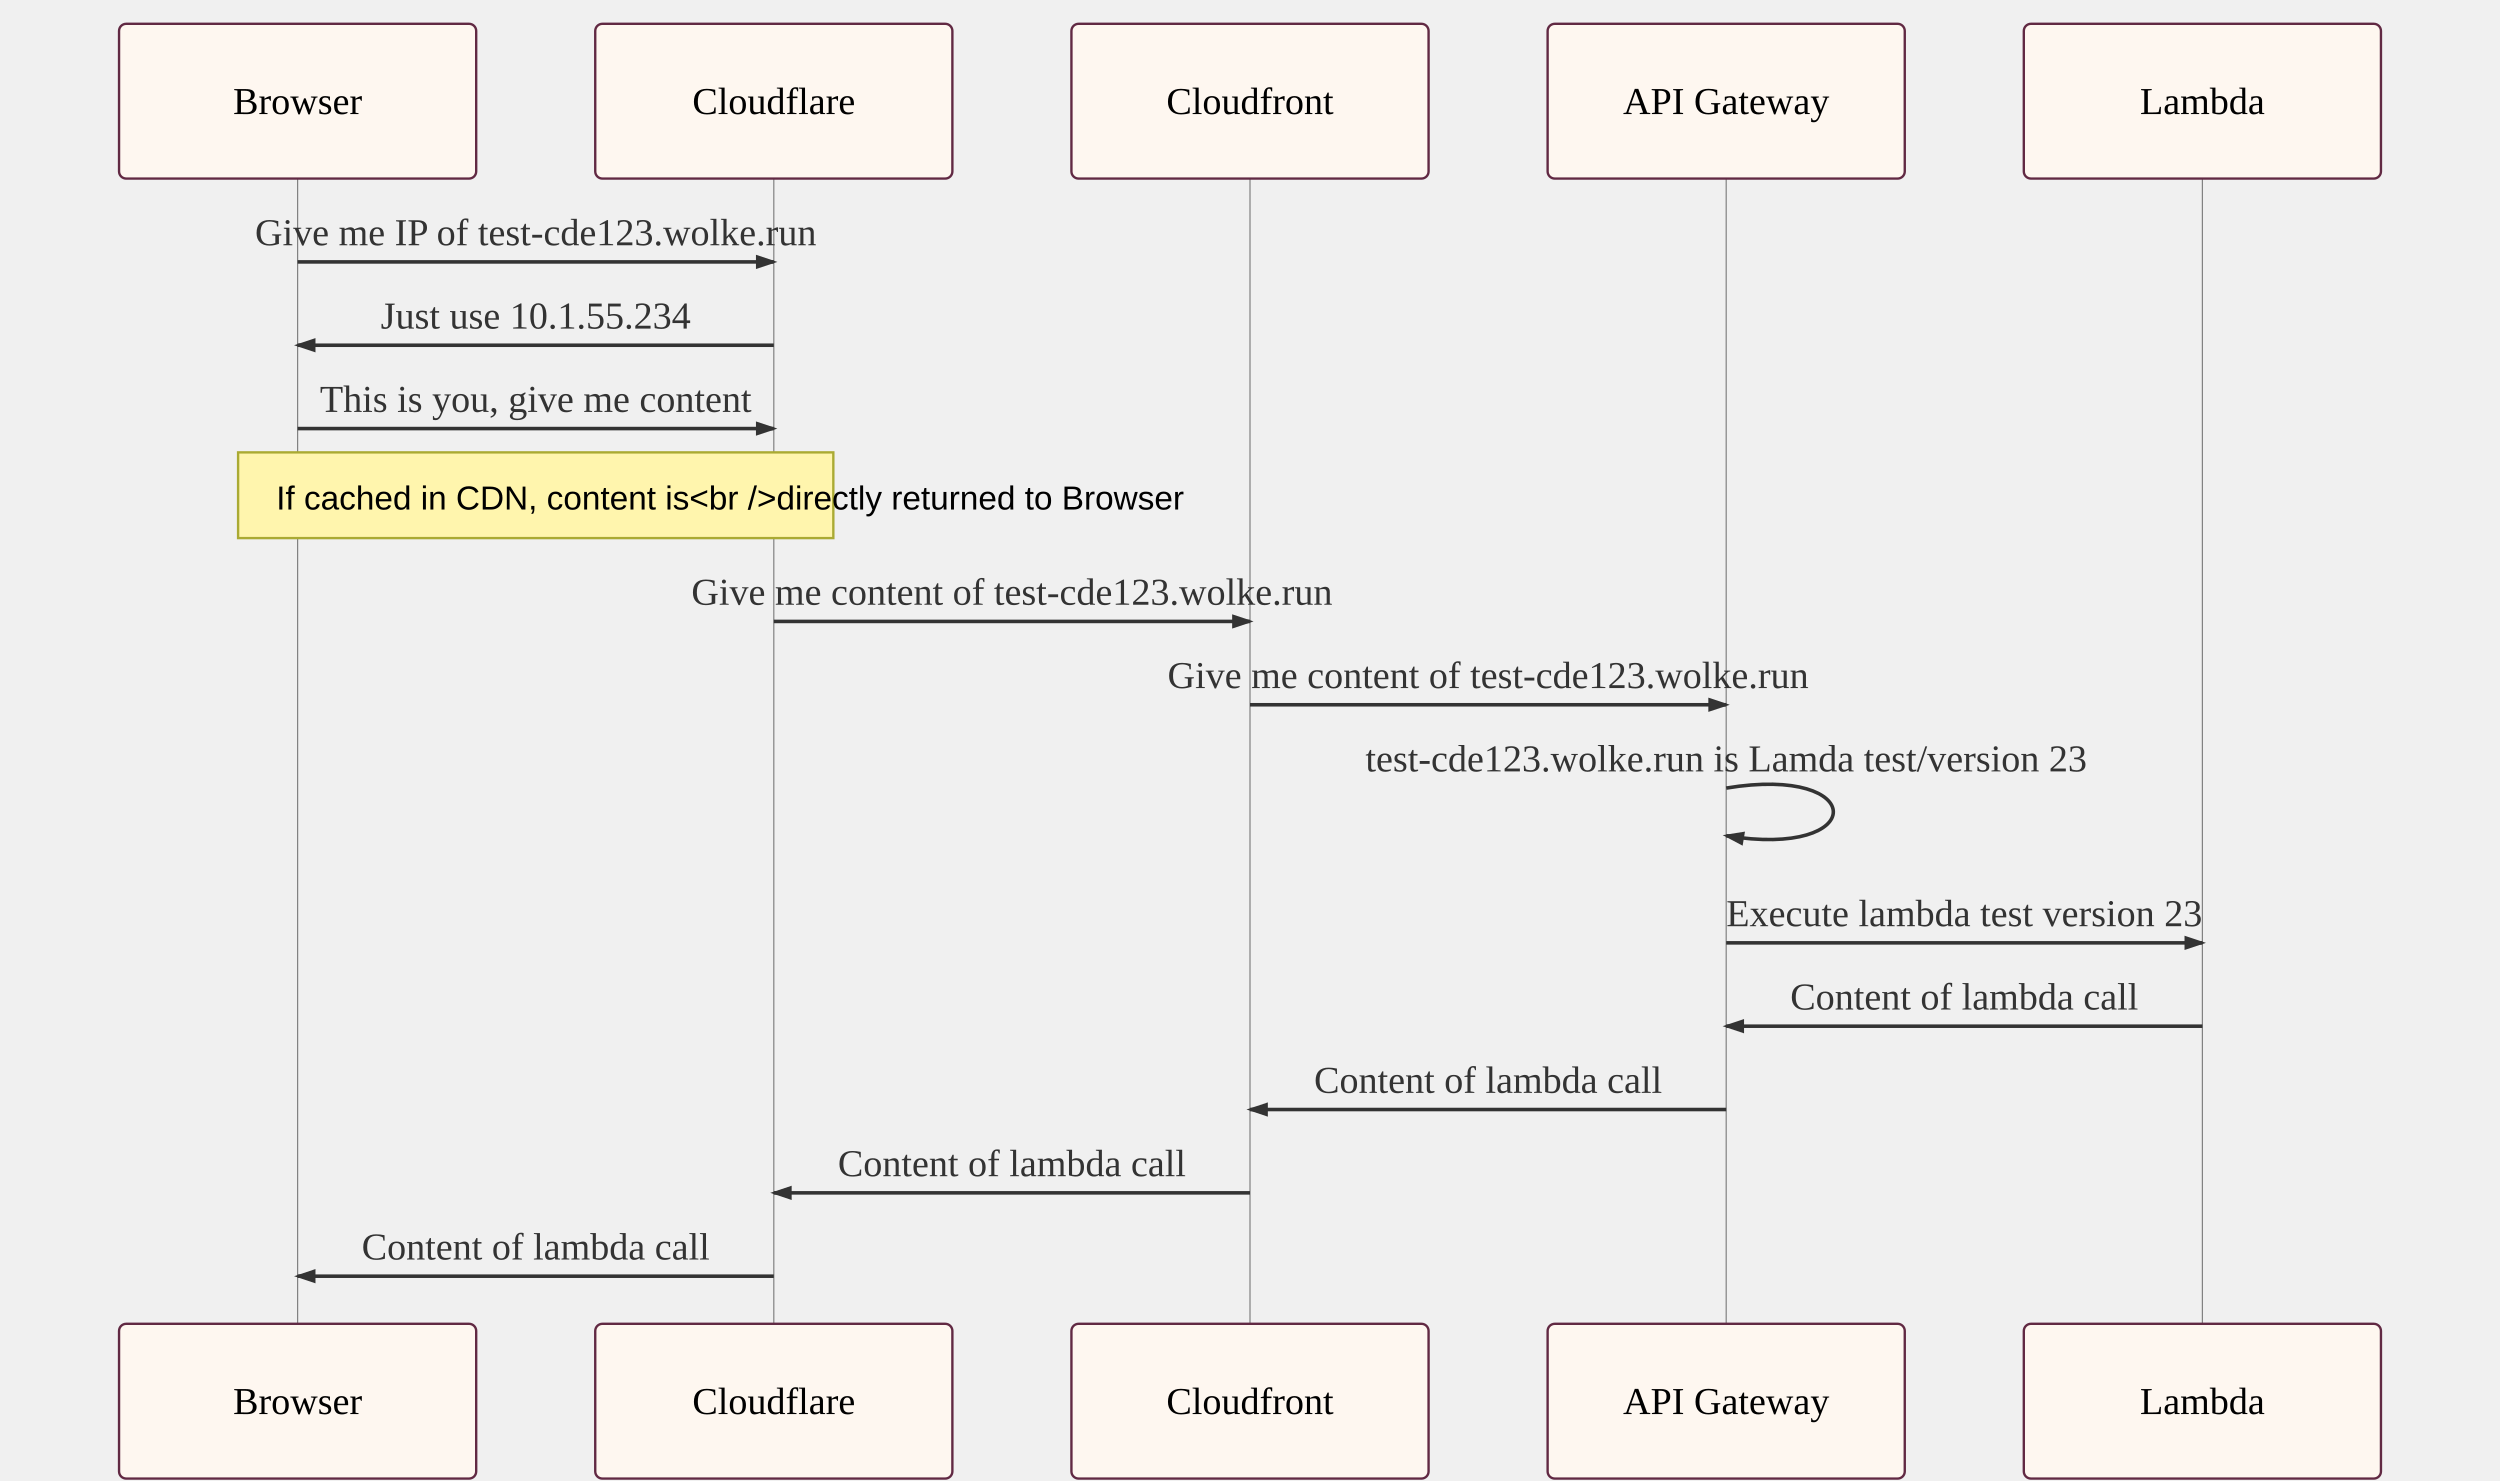
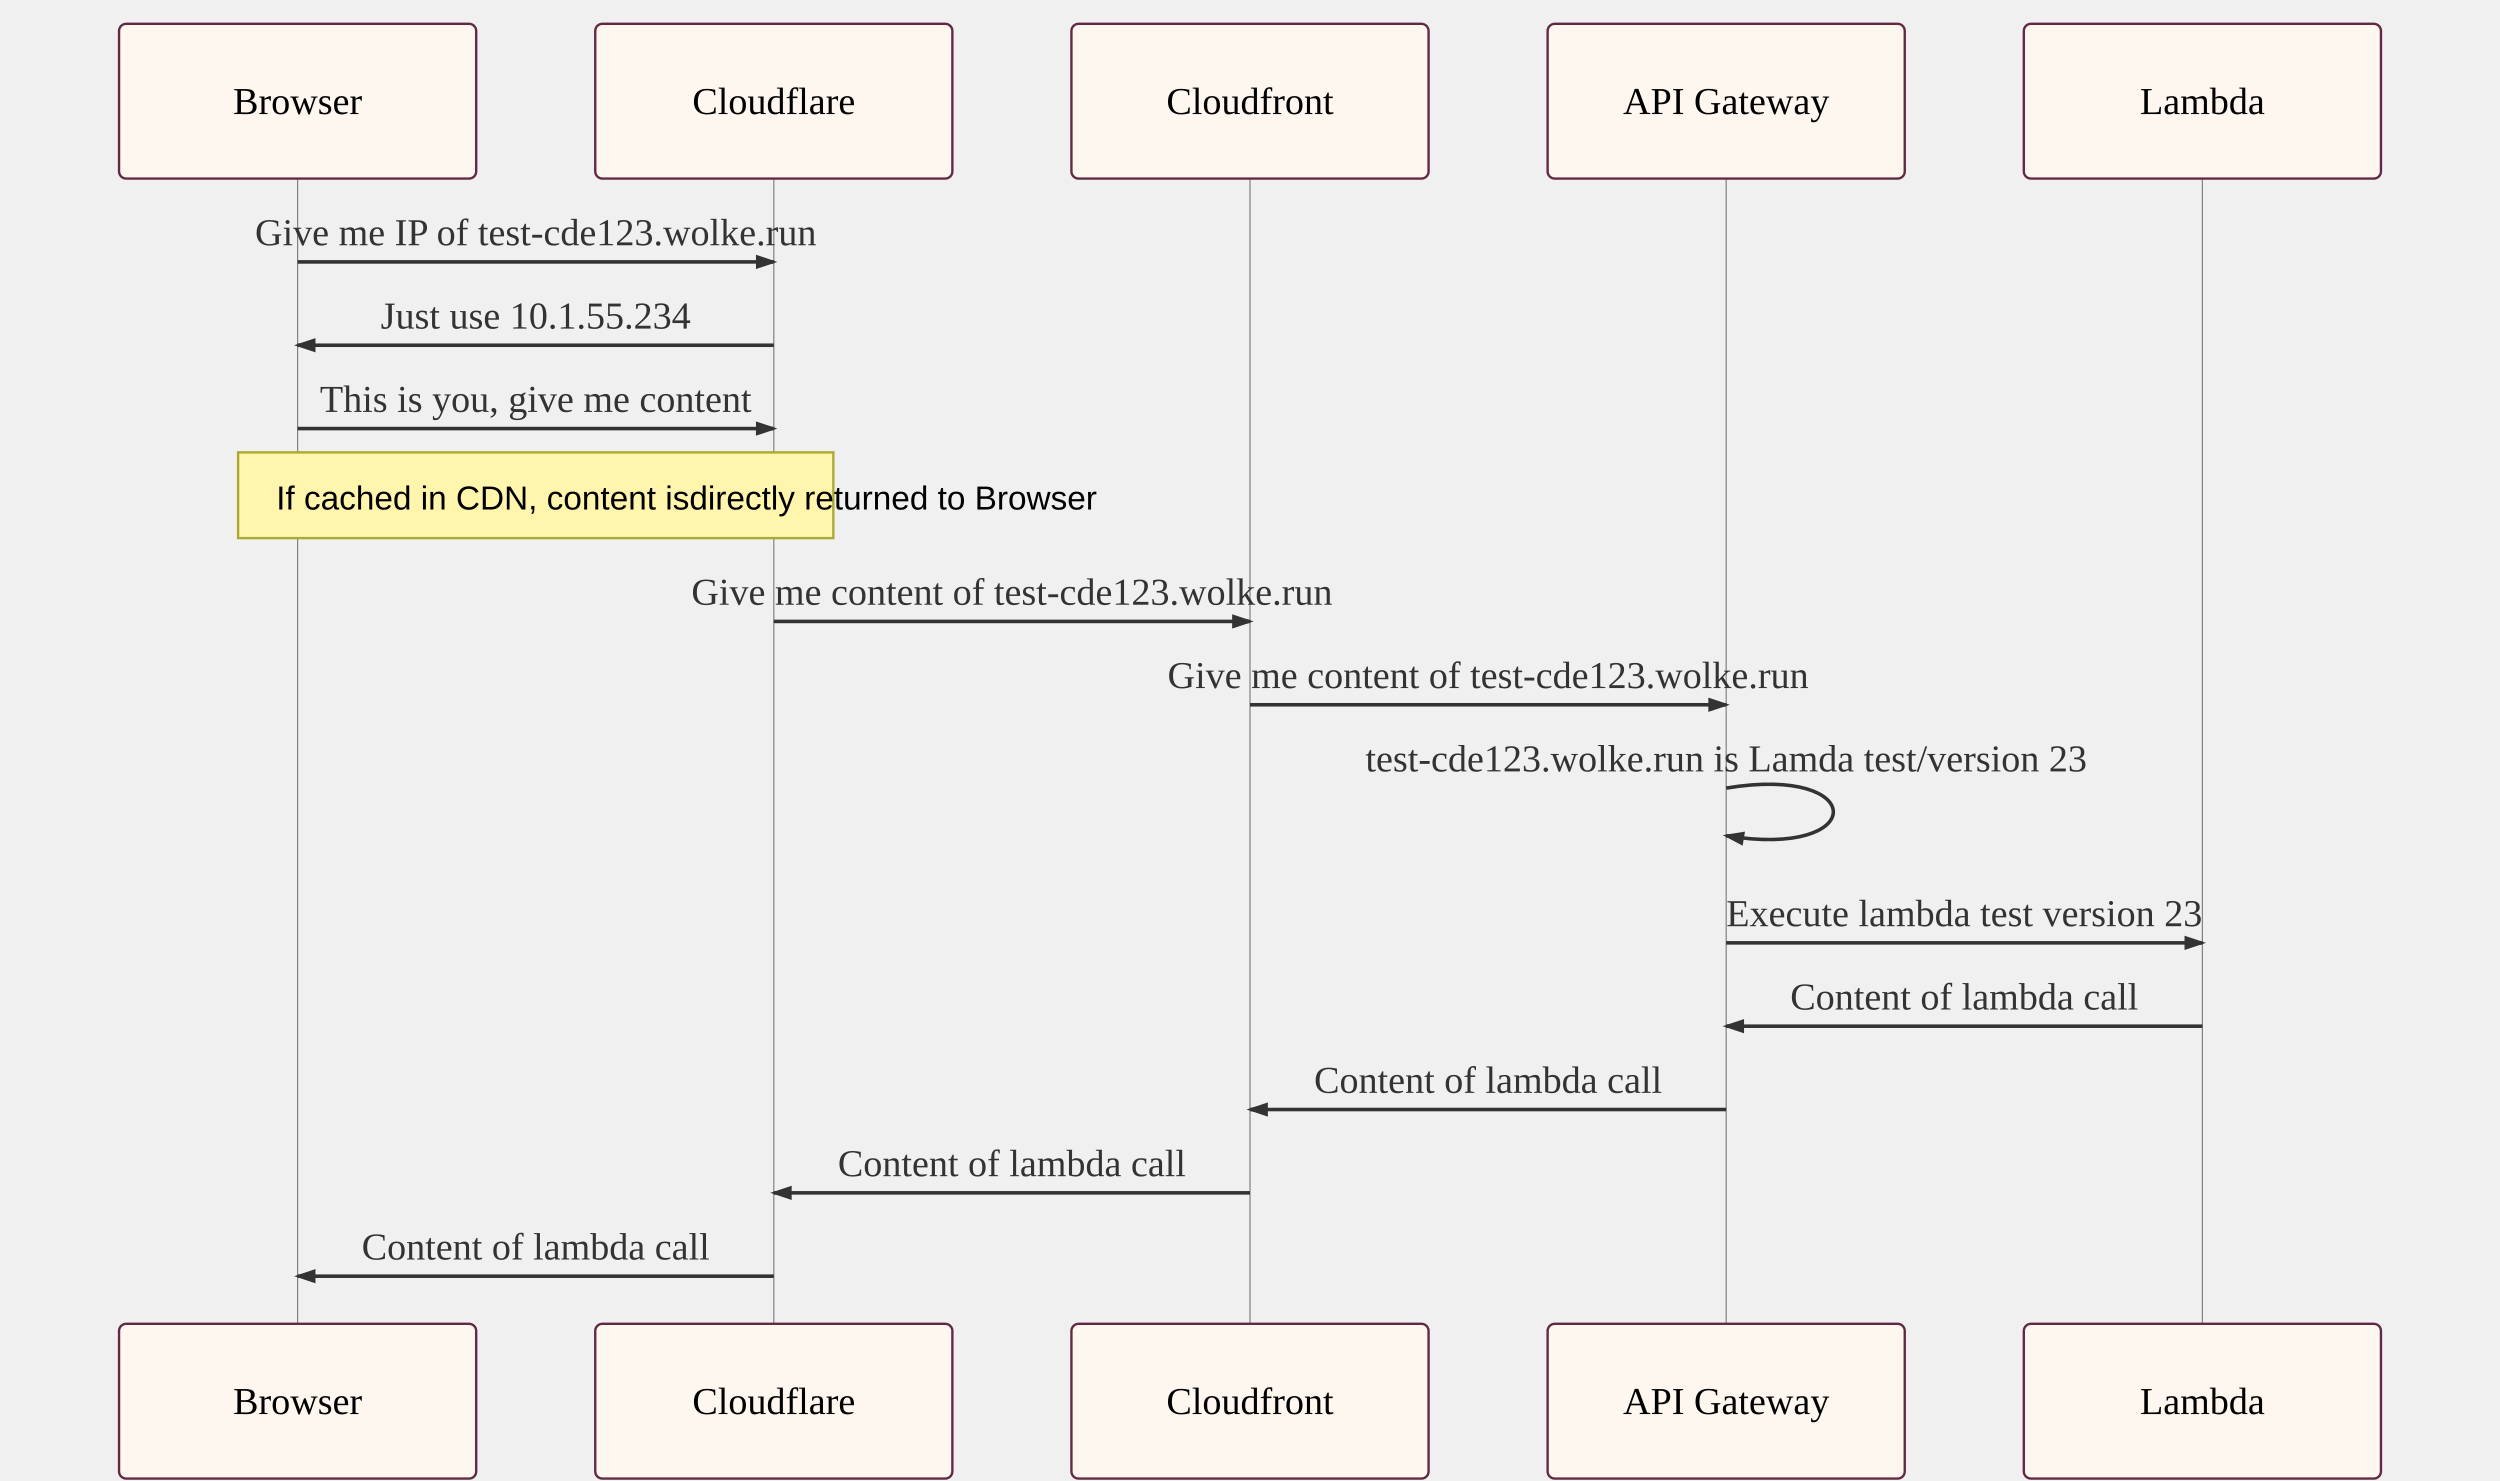
- <svg xmlns="http://www.w3.org/2000/svg" id="mmd-3d914f32" width="100%" height="100%" style="max-width:1050px;" viewBox="-50 -10 1050 622">
+ <svg xmlns="http://www.w3.org/2000/svg" id="mmd-c120f1f8" width="100%" height="100%" style="max-width:1050px;" viewBox="-50 -10 1050 622">
  <style>


- #mmd-3d914f32 .label {
+ #mmd-c120f1f8 .label {
  font-family: 'trebuchet ms', verdana, arial;
  color: #333; }

- #mmd-3d914f32 .node rect,
- #mmd-3d914f32 .node circle,
- #mmd-3d914f32 .node ellipse,
- #mmd-3d914f32 .node polygon {
+ #mmd-c120f1f8 .node rect,
+ #mmd-c120f1f8 .node circle,
+ #mmd-c120f1f8 .node ellipse,
+ #mmd-c120f1f8 .node polygon {
  fill: #ECECFF;
  stroke: #9370DB;
  stroke-width: 1px; }

- #mmd-3d914f32 .node.clickable {
+ #mmd-c120f1f8 .node.clickable {
  cursor: pointer; }

- #mmd-3d914f32 .arrowheadPath {
+ #mmd-c120f1f8 .arrowheadPath {
  fill: #333333; }

- #mmd-3d914f32 .edgePath .path {
+ #mmd-c120f1f8 .edgePath .path {
  stroke: #333333;
  stroke-width: 1.5px; }

- #mmd-3d914f32 .edgeLabel {
+ #mmd-c120f1f8 .edgeLabel {
  background-color: #e8e8e8; }

- #mmd-3d914f32 .cluster rect {
+ #mmd-c120f1f8 .cluster rect {
  fill: #ffffde !important;
  stroke: #aaaa33 !important;
  stroke-width: 1px !important; }

- #mmd-3d914f32 .cluster text {
-   fill: #333; }
- 
- #mmd-3d914f32 div.mermaidTooltip {
+ #mmd-c120f1f8 .cluster text {
+   fill: #333; }
+ 
+ #mmd-c120f1f8 div.mermaidTooltip {
  position: absolute;
  text-align: center;
  max-width: 200px;
  padding: 2px;
  font-family: 'trebuchet ms', verdana, arial;
  font-size: 12px;
  background: #ffffde;
  border: 1px solid #aaaa33;
  border-radius: 2px;
  pointer-events: none;
  z-index: 100; }

- #mmd-3d914f32 .actor {
+ #mmd-c120f1f8 .actor {
  stroke: #CCCCFF;
  fill: #ECECFF; }

- #mmd-3d914f32 text.actor {
+ #mmd-c120f1f8 text.actor {
  fill: black;
  stroke: none; }

- #mmd-3d914f32 .actor-line {
+ #mmd-c120f1f8 .actor-line {
  stroke: grey; }

- #mmd-3d914f32 .messageLine0 {
+ #mmd-c120f1f8 .messageLine0 {
  stroke-width: 1.5;
  stroke-dasharray: '2 2';
  marker-end: 'url(#arrowhead)';
  stroke: #333; }

- #mmd-3d914f32 .messageLine1 {
+ #mmd-c120f1f8 .messageLine1 {
  stroke-width: 1.5;
  stroke-dasharray: '2 2';
  stroke: #333; }

- #mmd-3d914f32 #arrowhead {
-   fill: #333; }
- 
- #mmd-3d914f32 #crosshead path {
+ #mmd-c120f1f8 #arrowhead {
+   fill: #333; }
+ 
+ #mmd-c120f1f8 #crosshead path {
  fill: #333 !important;
  stroke: #333 !important; }

- #mmd-3d914f32 .messageText {
+ #mmd-c120f1f8 .messageText {
  fill: #333;
  stroke: none; }

- #mmd-3d914f32 .labelBox {
+ #mmd-c120f1f8 .labelBox {
  stroke: #CCCCFF;
  fill: #ECECFF; }

- #mmd-3d914f32 .labelText {
+ #mmd-c120f1f8 .labelText {
  fill: black;
  stroke: none; }

- #mmd-3d914f32 .loopText {
+ #mmd-c120f1f8 .loopText {
  fill: black;
  stroke: none; }

- #mmd-3d914f32 .loopLine {
+ #mmd-c120f1f8 .loopLine {
  stroke-width: 2;
  stroke-dasharray: '2 2';
  marker-end: 'url(#arrowhead)';
  stroke: #CCCCFF; }

- #mmd-3d914f32 .note {
+ #mmd-c120f1f8 .note {
  stroke: #aaaa33;
  fill: #fff5ad; }

- #mmd-3d914f32 .noteText {
+ #mmd-c120f1f8 .noteText {
  fill: black;
  stroke: none;
  font-family: 'trebuchet ms', verdana, arial;
  font-size: 14px; }


- #mmd-3d914f32 .section {
+ #mmd-c120f1f8 .section {
  stroke: none;
  opacity: 0.2; }

- #mmd-3d914f32 .section0 {
+ #mmd-c120f1f8 .section0 {
  fill: rgba(102, 102, 255, 0.49); }

- #mmd-3d914f32 .section2 {
+ #mmd-c120f1f8 .section2 {
  fill: #fff400; }

- #mmd-3d914f32 .section1,
- #mmd-3d914f32 .section3 {
+ #mmd-c120f1f8 .section1,
+ #mmd-c120f1f8 .section3 {
  fill: white;
  opacity: 0.2; }

- #mmd-3d914f32 .sectionTitle0 {
-   fill: #333; }
- 
- #mmd-3d914f32 .sectionTitle1 {
-   fill: #333; }
- 
- #mmd-3d914f32 .sectionTitle2 {
-   fill: #333; }
- 
- #mmd-3d914f32 .sectionTitle3 {
-   fill: #333; }
- 
- #mmd-3d914f32 .sectionTitle {
+ #mmd-c120f1f8 .sectionTitle0 {
+   fill: #333; }
+ 
+ #mmd-c120f1f8 .sectionTitle1 {
+   fill: #333; }
+ 
+ #mmd-c120f1f8 .sectionTitle2 {
+   fill: #333; }
+ 
+ #mmd-c120f1f8 .sectionTitle3 {
+   fill: #333; }
+ 
+ #mmd-c120f1f8 .sectionTitle {
  text-anchor: start;
  font-size: 11px;
  text-height: 14px; }


- #mmd-3d914f32 .grid .tick {
+ #mmd-c120f1f8 .grid .tick {
  stroke: lightgrey;
  opacity: 0.3;
  shape-rendering: crispEdges; }

- #mmd-3d914f32 .grid path {
+ #mmd-c120f1f8 .grid path {
  stroke-width: 0; }


- #mmd-3d914f32 .today {
+ #mmd-c120f1f8 .today {
  fill: none;
  stroke: red;
  stroke-width: 2px; }



- #mmd-3d914f32 .task {
+ #mmd-c120f1f8 .task {
  stroke-width: 2; }

- #mmd-3d914f32 .taskText {
+ #mmd-c120f1f8 .taskText {
  text-anchor: middle;
  font-size: 11px; }

- #mmd-3d914f32 .taskTextOutsideRight {
+ #mmd-c120f1f8 .taskTextOutsideRight {
  fill: black;
  text-anchor: start;
  font-size: 11px; }

- #mmd-3d914f32 .taskTextOutsideLeft {
+ #mmd-c120f1f8 .taskTextOutsideLeft {
  fill: black;
  text-anchor: end;
  font-size: 11px; }


- #mmd-3d914f32 .taskText0,
- #mmd-3d914f32 .taskText1,
- #mmd-3d914f32 .taskText2,
- #mmd-3d914f32 .taskText3 {
+ #mmd-c120f1f8 .taskText0,
+ #mmd-c120f1f8 .taskText1,
+ #mmd-c120f1f8 .taskText2,
+ #mmd-c120f1f8 .taskText3 {
  fill: white; }

- #mmd-3d914f32 .task0,
- #mmd-3d914f32 .task1,
- #mmd-3d914f32 .task2,
- #mmd-3d914f32 .task3 {
+ #mmd-c120f1f8 .task0,
+ #mmd-c120f1f8 .task1,
+ #mmd-c120f1f8 .task2,
+ #mmd-c120f1f8 .task3 {
  fill: #8a90dd;
  stroke: #534fbc; }

- #mmd-3d914f32 .taskTextOutside0,
- #mmd-3d914f32 .taskTextOutside2 {
+ #mmd-c120f1f8 .taskTextOutside0,
+ #mmd-c120f1f8 .taskTextOutside2 {
  fill: black; }

- #mmd-3d914f32 .taskTextOutside1,
- #mmd-3d914f32 .taskTextOutside3 {
+ #mmd-c120f1f8 .taskTextOutside1,
+ #mmd-c120f1f8 .taskTextOutside3 {
  fill: black; }


- #mmd-3d914f32 .active0,
- #mmd-3d914f32 .active1,
- #mmd-3d914f32 .active2,
- #mmd-3d914f32 .active3 {
+ #mmd-c120f1f8 .active0,
+ #mmd-c120f1f8 .active1,
+ #mmd-c120f1f8 .active2,
+ #mmd-c120f1f8 .active3 {
  fill: #bfc7ff;
  stroke: #534fbc; }

- #mmd-3d914f32 .activeText0,
- #mmd-3d914f32 .activeText1,
- #mmd-3d914f32 .activeText2,
- #mmd-3d914f32 .activeText3 {
+ #mmd-c120f1f8 .activeText0,
+ #mmd-c120f1f8 .activeText1,
+ #mmd-c120f1f8 .activeText2,
+ #mmd-c120f1f8 .activeText3 {
  fill: black !important; }


- #mmd-3d914f32 .done0,
- #mmd-3d914f32 .done1,
- #mmd-3d914f32 .done2,
- #mmd-3d914f32 .done3 {
+ #mmd-c120f1f8 .done0,
+ #mmd-c120f1f8 .done1,
+ #mmd-c120f1f8 .done2,
+ #mmd-c120f1f8 .done3 {
  stroke: grey;
  fill: lightgrey;
  stroke-width: 2; }

- #mmd-3d914f32 .doneText0,
- #mmd-3d914f32 .doneText1,
- #mmd-3d914f32 .doneText2,
- #mmd-3d914f32 .doneText3 {
+ #mmd-c120f1f8 .doneText0,
+ #mmd-c120f1f8 .doneText1,
+ #mmd-c120f1f8 .doneText2,
+ #mmd-c120f1f8 .doneText3 {
  fill: black !important; }


- #mmd-3d914f32 .crit0,
- #mmd-3d914f32 .crit1,
- #mmd-3d914f32 .crit2,
- #mmd-3d914f32 .crit3 {
+ #mmd-c120f1f8 .crit0,
+ #mmd-c120f1f8 .crit1,
+ #mmd-c120f1f8 .crit2,
+ #mmd-c120f1f8 .crit3 {
  stroke: #ff8888;
  fill: red;
  stroke-width: 2; }

- #mmd-3d914f32 .activeCrit0,
- #mmd-3d914f32 .activeCrit1,
- #mmd-3d914f32 .activeCrit2,
- #mmd-3d914f32 .activeCrit3 {
+ #mmd-c120f1f8 .activeCrit0,
+ #mmd-c120f1f8 .activeCrit1,
+ #mmd-c120f1f8 .activeCrit2,
+ #mmd-c120f1f8 .activeCrit3 {
  stroke: #ff8888;
  fill: #bfc7ff;
  stroke-width: 2; }

- #mmd-3d914f32 .doneCrit0,
- #mmd-3d914f32 .doneCrit1,
- #mmd-3d914f32 .doneCrit2,
- #mmd-3d914f32 .doneCrit3 {
+ #mmd-c120f1f8 .doneCrit0,
+ #mmd-c120f1f8 .doneCrit1,
+ #mmd-c120f1f8 .doneCrit2,
+ #mmd-c120f1f8 .doneCrit3 {
  stroke: #ff8888;
  fill: lightgrey;
  stroke-width: 2;
  cursor: pointer;
  shape-rendering: crispEdges; }

- #mmd-3d914f32 .doneCritText0,
- #mmd-3d914f32 .doneCritText1,
- #mmd-3d914f32 .doneCritText2,
- #mmd-3d914f32 .doneCritText3 {
+ #mmd-c120f1f8 .doneCritText0,
+ #mmd-c120f1f8 .doneCritText1,
+ #mmd-c120f1f8 .doneCritText2,
+ #mmd-c120f1f8 .doneCritText3 {
  fill: black !important; }

- #mmd-3d914f32 .activeCritText0,
- #mmd-3d914f32 .activeCritText1,
- #mmd-3d914f32 .activeCritText2,
- #mmd-3d914f32 .activeCritText3 {
+ #mmd-c120f1f8 .activeCritText0,
+ #mmd-c120f1f8 .activeCritText1,
+ #mmd-c120f1f8 .activeCritText2,
+ #mmd-c120f1f8 .activeCritText3 {
  fill: black !important; }

- #mmd-3d914f32 .titleText {
+ #mmd-c120f1f8 .titleText {
  text-anchor: middle;
  font-size: 18px;
  fill: black; }

- #mmd-3d914f32 g.classGroup text {
+ #mmd-c120f1f8 g.classGroup text {
  fill: #9370DB;
  stroke: none;
  font-family: 'trebuchet ms', verdana, arial;
  font-size: 10px; }

- #mmd-3d914f32 g.classGroup rect {
+ #mmd-c120f1f8 g.classGroup rect {
  fill: #ECECFF;
  stroke: #9370DB; }

- #mmd-3d914f32 g.classGroup line {
-   stroke: #9370DB;
-   stroke-width: 1; }
- 
- #mmd-3d914f32 .classLabel .box {
+ #mmd-c120f1f8 g.classGroup line {
+   stroke: #9370DB;
+   stroke-width: 1; }
+ 
+ #mmd-c120f1f8 .classLabel .box {
  stroke: none;
  stroke-width: 0;
  fill: #ECECFF;
  opacity: 0.5; }

- #mmd-3d914f32 .classLabel .label {
+ #mmd-c120f1f8 .classLabel .label {
  fill: #9370DB;
  font-size: 10px; }

- #mmd-3d914f32 .relation {
+ #mmd-c120f1f8 .relation {
  stroke: #9370DB;
  stroke-width: 1;
  fill: none; }

- #mmd-3d914f32 #compositionStart {
-   fill: #9370DB;
-   stroke: #9370DB;
-   stroke-width: 1; }
- 
- #mmd-3d914f32 #compositionEnd {
-   fill: #9370DB;
-   stroke: #9370DB;
-   stroke-width: 1; }
- 
- #mmd-3d914f32 #aggregationStart {
+ #mmd-c120f1f8 #compositionStart {
+   fill: #9370DB;
+   stroke: #9370DB;
+   stroke-width: 1; }
+ 
+ #mmd-c120f1f8 #compositionEnd {
+   fill: #9370DB;
+   stroke: #9370DB;
+   stroke-width: 1; }
+ 
+ #mmd-c120f1f8 #aggregationStart {
  fill: #ECECFF;
  stroke: #9370DB;
  stroke-width: 1; }

- #mmd-3d914f32 #aggregationEnd {
+ #mmd-c120f1f8 #aggregationEnd {
  fill: #ECECFF;
  stroke: #9370DB;
  stroke-width: 1; }

- #mmd-3d914f32 #dependencyStart {
-   fill: #9370DB;
-   stroke: #9370DB;
-   stroke-width: 1; }
- 
- #mmd-3d914f32 #dependencyEnd {
-   fill: #9370DB;
-   stroke: #9370DB;
-   stroke-width: 1; }
- 
- #mmd-3d914f32 #extensionStart {
-   fill: #9370DB;
-   stroke: #9370DB;
-   stroke-width: 1; }
- 
- #mmd-3d914f32 #extensionEnd {
-   fill: #9370DB;
-   stroke: #9370DB;
-   stroke-width: 1; }
- 
- #mmd-3d914f32 .commit-id,
- #mmd-3d914f32 .commit-msg,
- #mmd-3d914f32 .branch-label {
+ #mmd-c120f1f8 #dependencyStart {
+   fill: #9370DB;
+   stroke: #9370DB;
+   stroke-width: 1; }
+ 
+ #mmd-c120f1f8 #dependencyEnd {
+   fill: #9370DB;
+   stroke: #9370DB;
+   stroke-width: 1; }
+ 
+ #mmd-c120f1f8 #extensionStart {
+   fill: #9370DB;
+   stroke: #9370DB;
+   stroke-width: 1; }
+ 
+ #mmd-c120f1f8 #extensionEnd {
+   fill: #9370DB;
+   stroke: #9370DB;
+   stroke-width: 1; }
+ 
+ #mmd-c120f1f8 .commit-id,
+ #mmd-c120f1f8 .commit-msg,
+ #mmd-c120f1f8 .branch-label {
  fill: lightgrey;
  color: lightgrey; }
</style>
-   <style>#mmd-3d914f32 {
+   <style>#mmd-c120f1f8 {
    color: rgb(0, 0, 0);
    font: normal normal 400 normal 16px / normal "Times New Roman";
  }</style>
-   <style>#mmd-3d914f32 .actor {
+   <style>#mmd-c120f1f8 .actor {
  stroke: #612943;
  fill: #fef7f0;
}</style>
  <g />
  <g>
    <line id="actor0" x1="75" y1="5" x2="75" y2="611" class="actor-line" stroke-width="0.5px" stroke="#999" />
    <rect x="0" y="0" fill="#eaeaea" stroke="#666" width="150" height="65" rx="3" ry="3" class="actor" />
    <text x="75" y="32.5" dominant-baseline="central" alignment-baseline="central" class="actor" style="text-anchor: middle;">
      <tspan x="75" dy="0">Browser</tspan>
    </text>
  </g>
  <g>
    <line id="actor1" x1="275" y1="5" x2="275" y2="611" class="actor-line" stroke-width="0.5px" stroke="#999" />
    <rect x="200" y="0" fill="#eaeaea" stroke="#666" width="150" height="65" rx="3" ry="3" class="actor" />
    <text x="275" y="32.5" dominant-baseline="central" alignment-baseline="central" class="actor" style="text-anchor: middle;">
      <tspan x="275" dy="0">Cloudflare</tspan>
    </text>
  </g>
  <g>
    <line id="actor2" x1="475" y1="5" x2="475" y2="611" class="actor-line" stroke-width="0.5px" stroke="#999" />
    <rect x="400" y="0" fill="#eaeaea" stroke="#666" width="150" height="65" rx="3" ry="3" class="actor" />
    <text x="475" y="32.5" dominant-baseline="central" alignment-baseline="central" class="actor" style="text-anchor: middle;">
      <tspan x="475" dy="0">Cloudfront</tspan>
    </text>
  </g>
  <g>
    <line id="actor3" x1="675" y1="5" x2="675" y2="611" class="actor-line" stroke-width="0.5px" stroke="#999" />
    <rect x="600" y="0" fill="#eaeaea" stroke="#666" width="150" height="65" rx="3" ry="3" class="actor" />
    <text x="675" y="32.5" dominant-baseline="central" alignment-baseline="central" class="actor" style="text-anchor: middle;">
      <tspan x="675" dy="0">API Gateway</tspan>
    </text>
  </g>
  <g>
    <line id="actor4" x1="875" y1="5" x2="875" y2="611" class="actor-line" stroke-width="0.5px" stroke="#999" />
    <rect x="800" y="0" fill="#eaeaea" stroke="#666" width="150" height="65" rx="3" ry="3" class="actor" />
    <text x="875" y="32.5" dominant-baseline="central" alignment-baseline="central" class="actor" style="text-anchor: middle;">
      <tspan x="875" dy="0">Lambda</tspan>
    </text>
  </g>
  <defs>
    <marker id="arrowhead" refX="5" refY="2" markerWidth="6" markerHeight="4" orient="auto">
      <path d="M 0,0 V 4 L6,2 Z" />
    </marker>
  </defs>
  <defs>
    <marker id="crosshead" markerWidth="15" markerHeight="8" orient="auto" refX="16" refY="4">
      <path fill="black" stroke="#000000" stroke-width="1px" d="M 9,2 V 6 L16,4 Z" style="stroke-dasharray: 0, 0;" />
      <path fill="none" stroke="#000000" stroke-width="1px" d="M 0,1 L 6,7 M 6,1 L 0,7" style="stroke-dasharray: 0, 0;" />
    </marker>
  </defs>
  <g>
    <text x="175" y="93" class="messageText" style="text-anchor: middle;">Give me IP of test-cde123.wolke.run</text>
    <line x1="75" y1="100" x2="275" y2="100" class="messageLine0" stroke-width="2" stroke="black" marker-end="url(#arrowhead)" style="fill: none;" />
  </g>
  <g>
    <text x="175" y="128" class="messageText" style="text-anchor: middle;">Just use 10.1.55.234</text>
    <line x1="275" y1="135" x2="75" y2="135" class="messageLine0" stroke-width="2" stroke="black" marker-end="url(#arrowhead)" style="fill: none;" />
  </g>
  <g>
    <text x="175" y="163" class="messageText" style="text-anchor: middle;">This is you, give me content</text>
    <line x1="75" y1="170" x2="275" y2="170" class="messageLine0" stroke-width="2" stroke="black" marker-end="url(#arrowhead)" style="fill: none;" />
  </g>
  <g>
    <rect x="50" y="180" fill="#EDF2AE" stroke="#666" width="250" height="36" rx="0" ry="0" class="note" />
    <text x="46" y="204" fill="black" class="noteText">
-       <tspan x="66" fill="black">If cached in CDN, content is&lt;br /&gt;directly returned to Browser</tspan>
+       <tspan x="66" fill="black">If cached in CDN, content is
+ directly returned to Browser</tspan>
    </text>
  </g>
  <g>
    <text x="375" y="244" class="messageText" style="text-anchor: middle;">Give me content of test-cde123.wolke.run</text>
    <line x1="275" y1="251" x2="475" y2="251" class="messageLine0" stroke-width="2" stroke="black" marker-end="url(#arrowhead)" style="fill: none;" />
  </g>
  <g>
    <text x="575" y="279" class="messageText" style="text-anchor: middle;">Give me content of test-cde123.wolke.run</text>
    <line x1="475" y1="286" x2="675" y2="286" class="messageLine0" stroke-width="2" stroke="black" marker-end="url(#arrowhead)" style="fill: none;" />
  </g>
  <g>
    <text x="675" y="314" class="messageText" style="text-anchor: middle;">test-cde123.wolke.run is Lamda test/version 23</text>
    <path d="M 675,321 C 735,311 735,351 675,341" class="messageLine0" stroke-width="2" stroke="black" marker-end="url(#arrowhead)" style="fill: none;" />
  </g>
  <g>
    <text x="775" y="379" class="messageText" style="text-anchor: middle;">Execute lambda test version 23</text>
    <line x1="675" y1="386" x2="875" y2="386" class="messageLine0" stroke-width="2" stroke="black" marker-end="url(#arrowhead)" style="fill: none;" />
  </g>
  <g>
    <text x="775" y="414" class="messageText" style="text-anchor: middle;">Content of lambda call</text>
    <line x1="875" y1="421" x2="675" y2="421" class="messageLine0" stroke-width="2" stroke="black" marker-end="url(#arrowhead)" style="fill: none;" />
  </g>
  <g>
    <text x="575" y="449" class="messageText" style="text-anchor: middle;">Content of lambda call</text>
    <line x1="675" y1="456" x2="475" y2="456" class="messageLine0" stroke-width="2" stroke="black" marker-end="url(#arrowhead)" style="fill: none;" />
  </g>
  <g>
    <text x="375" y="484" class="messageText" style="text-anchor: middle;">Content of lambda call</text>
    <line x1="475" y1="491" x2="275" y2="491" class="messageLine0" stroke-width="2" stroke="black" marker-end="url(#arrowhead)" style="fill: none;" />
  </g>
  <g>
    <text x="175" y="519" class="messageText" style="text-anchor: middle;">Content of lambda call</text>
    <line x1="275" y1="526" x2="75" y2="526" class="messageLine0" stroke-width="2" stroke="black" marker-end="url(#arrowhead)" style="fill: none;" />
  </g>
  <g>
    <rect x="0" y="546" fill="#eaeaea" stroke="#666" width="150" height="65" rx="3" ry="3" class="actor" />
    <text x="75" y="578.5" dominant-baseline="central" alignment-baseline="central" class="actor" style="text-anchor: middle;">
      <tspan x="75" dy="0">Browser</tspan>
    </text>
  </g>
  <g>
    <rect x="200" y="546" fill="#eaeaea" stroke="#666" width="150" height="65" rx="3" ry="3" class="actor" />
    <text x="275" y="578.5" dominant-baseline="central" alignment-baseline="central" class="actor" style="text-anchor: middle;">
      <tspan x="275" dy="0">Cloudflare</tspan>
    </text>
  </g>
  <g>
    <rect x="400" y="546" fill="#eaeaea" stroke="#666" width="150" height="65" rx="3" ry="3" class="actor" />
    <text x="475" y="578.5" dominant-baseline="central" alignment-baseline="central" class="actor" style="text-anchor: middle;">
      <tspan x="475" dy="0">Cloudfront</tspan>
    </text>
  </g>
  <g>
    <rect x="600" y="546" fill="#eaeaea" stroke="#666" width="150" height="65" rx="3" ry="3" class="actor" />
    <text x="675" y="578.5" dominant-baseline="central" alignment-baseline="central" class="actor" style="text-anchor: middle;">
      <tspan x="675" dy="0">API Gateway</tspan>
    </text>
  </g>
  <g>
    <rect x="800" y="546" fill="#eaeaea" stroke="#666" width="150" height="65" rx="3" ry="3" class="actor" />
    <text x="875" y="578.5" dominant-baseline="central" alignment-baseline="central" class="actor" style="text-anchor: middle;">
      <tspan x="875" dy="0">Lambda</tspan>
    </text>
  </g>
</svg>
